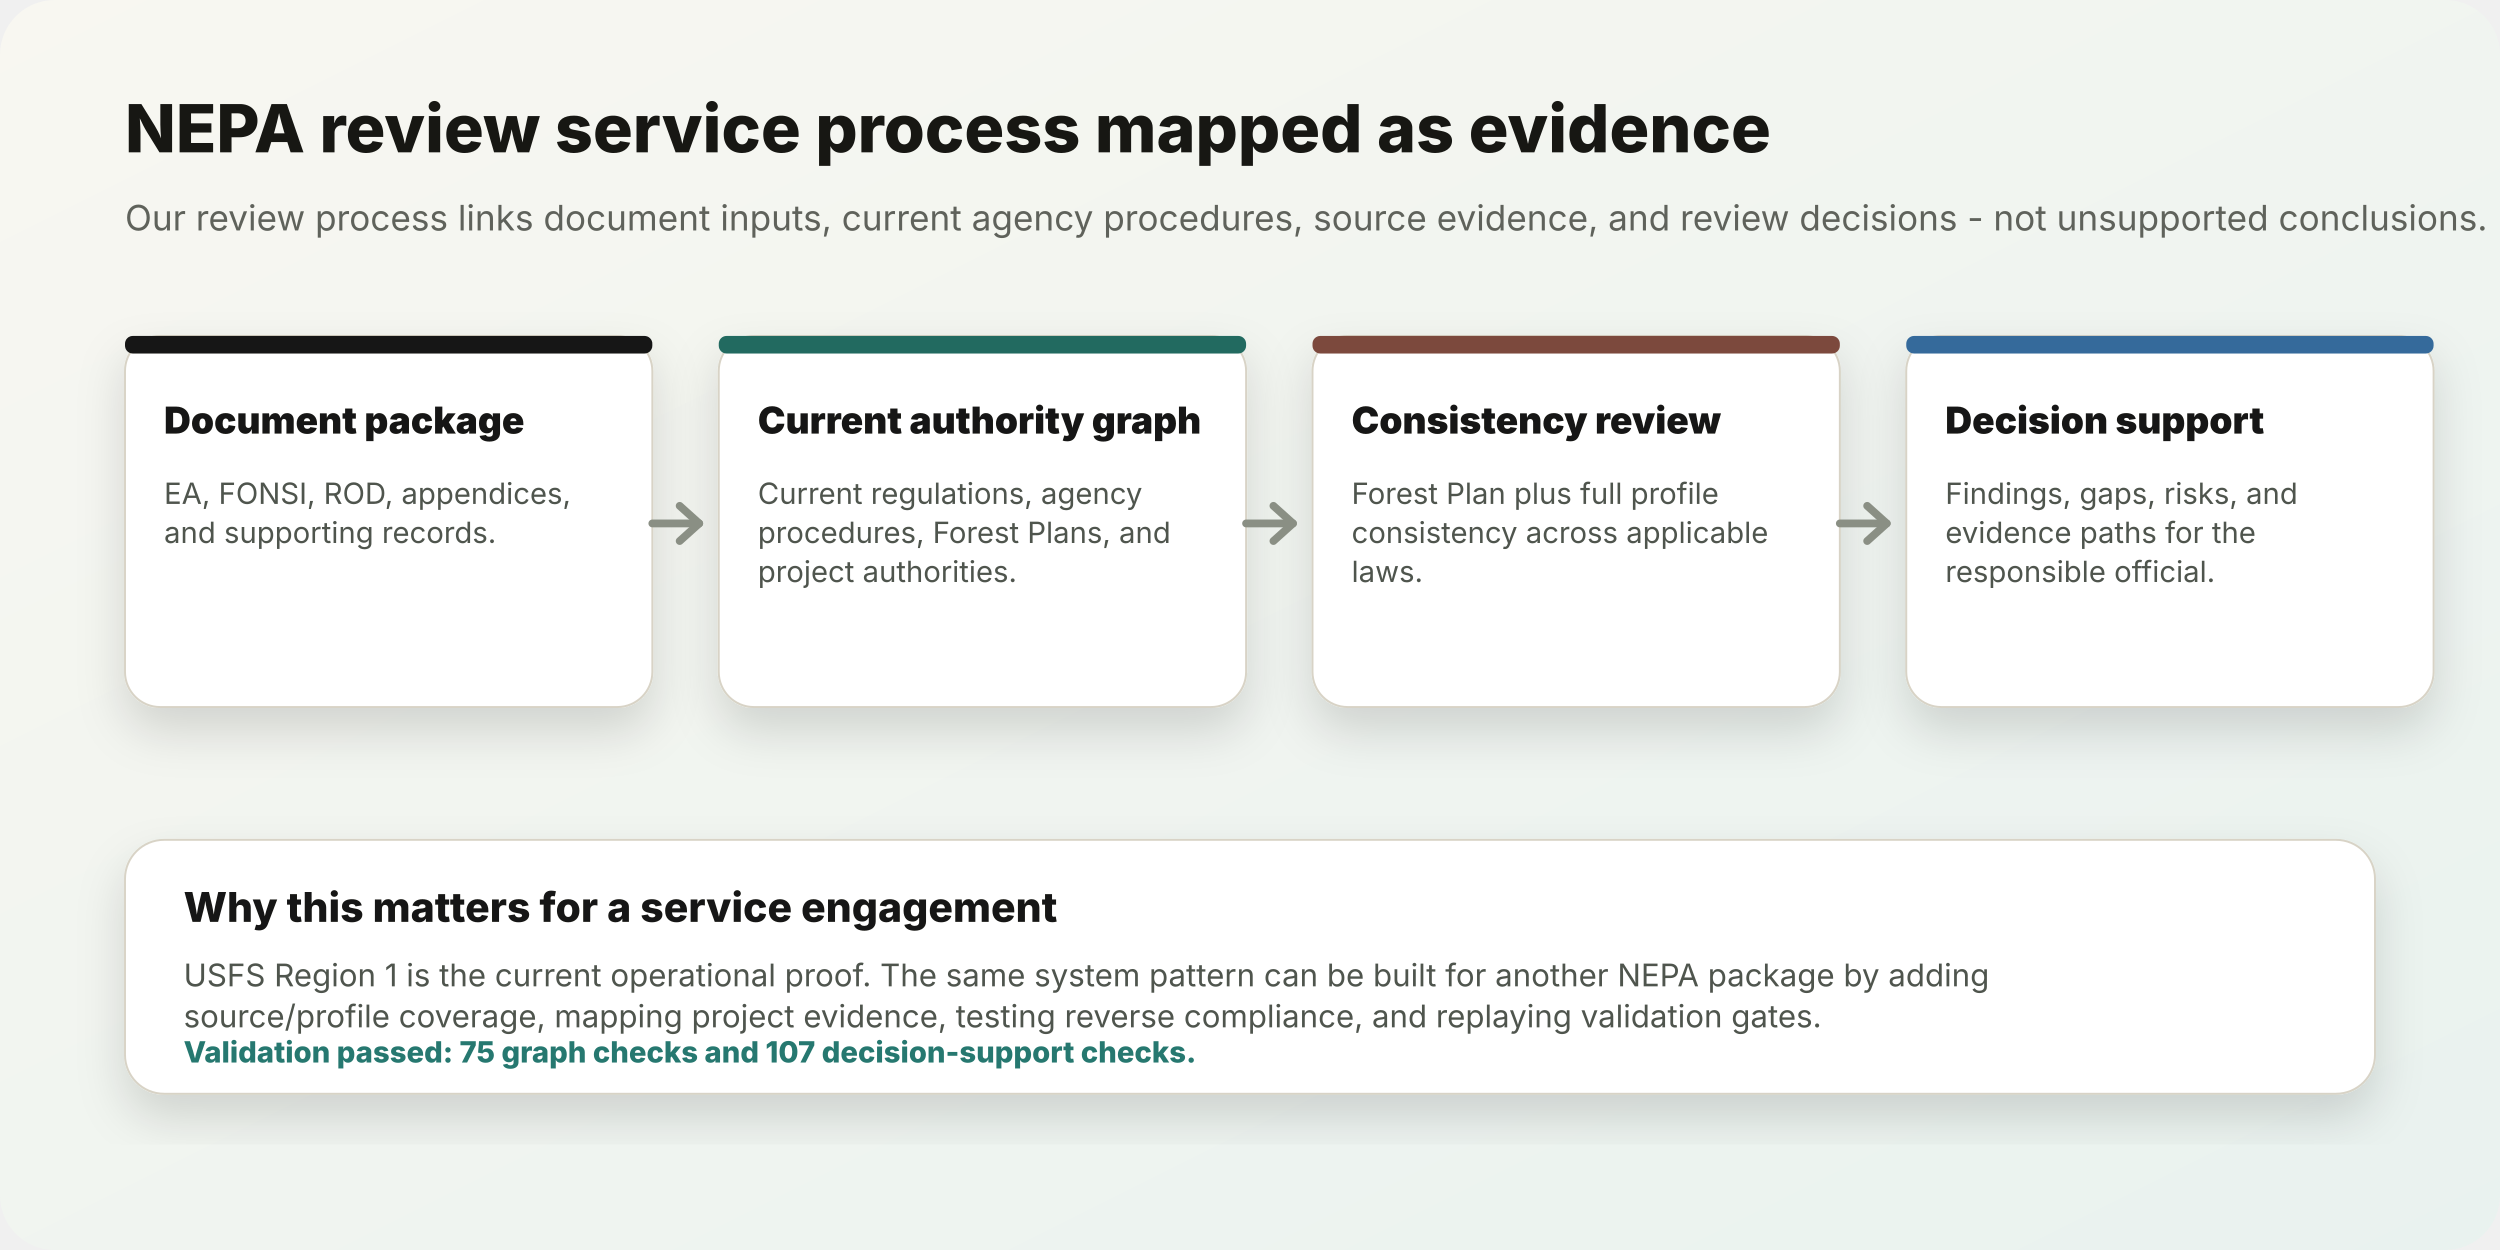
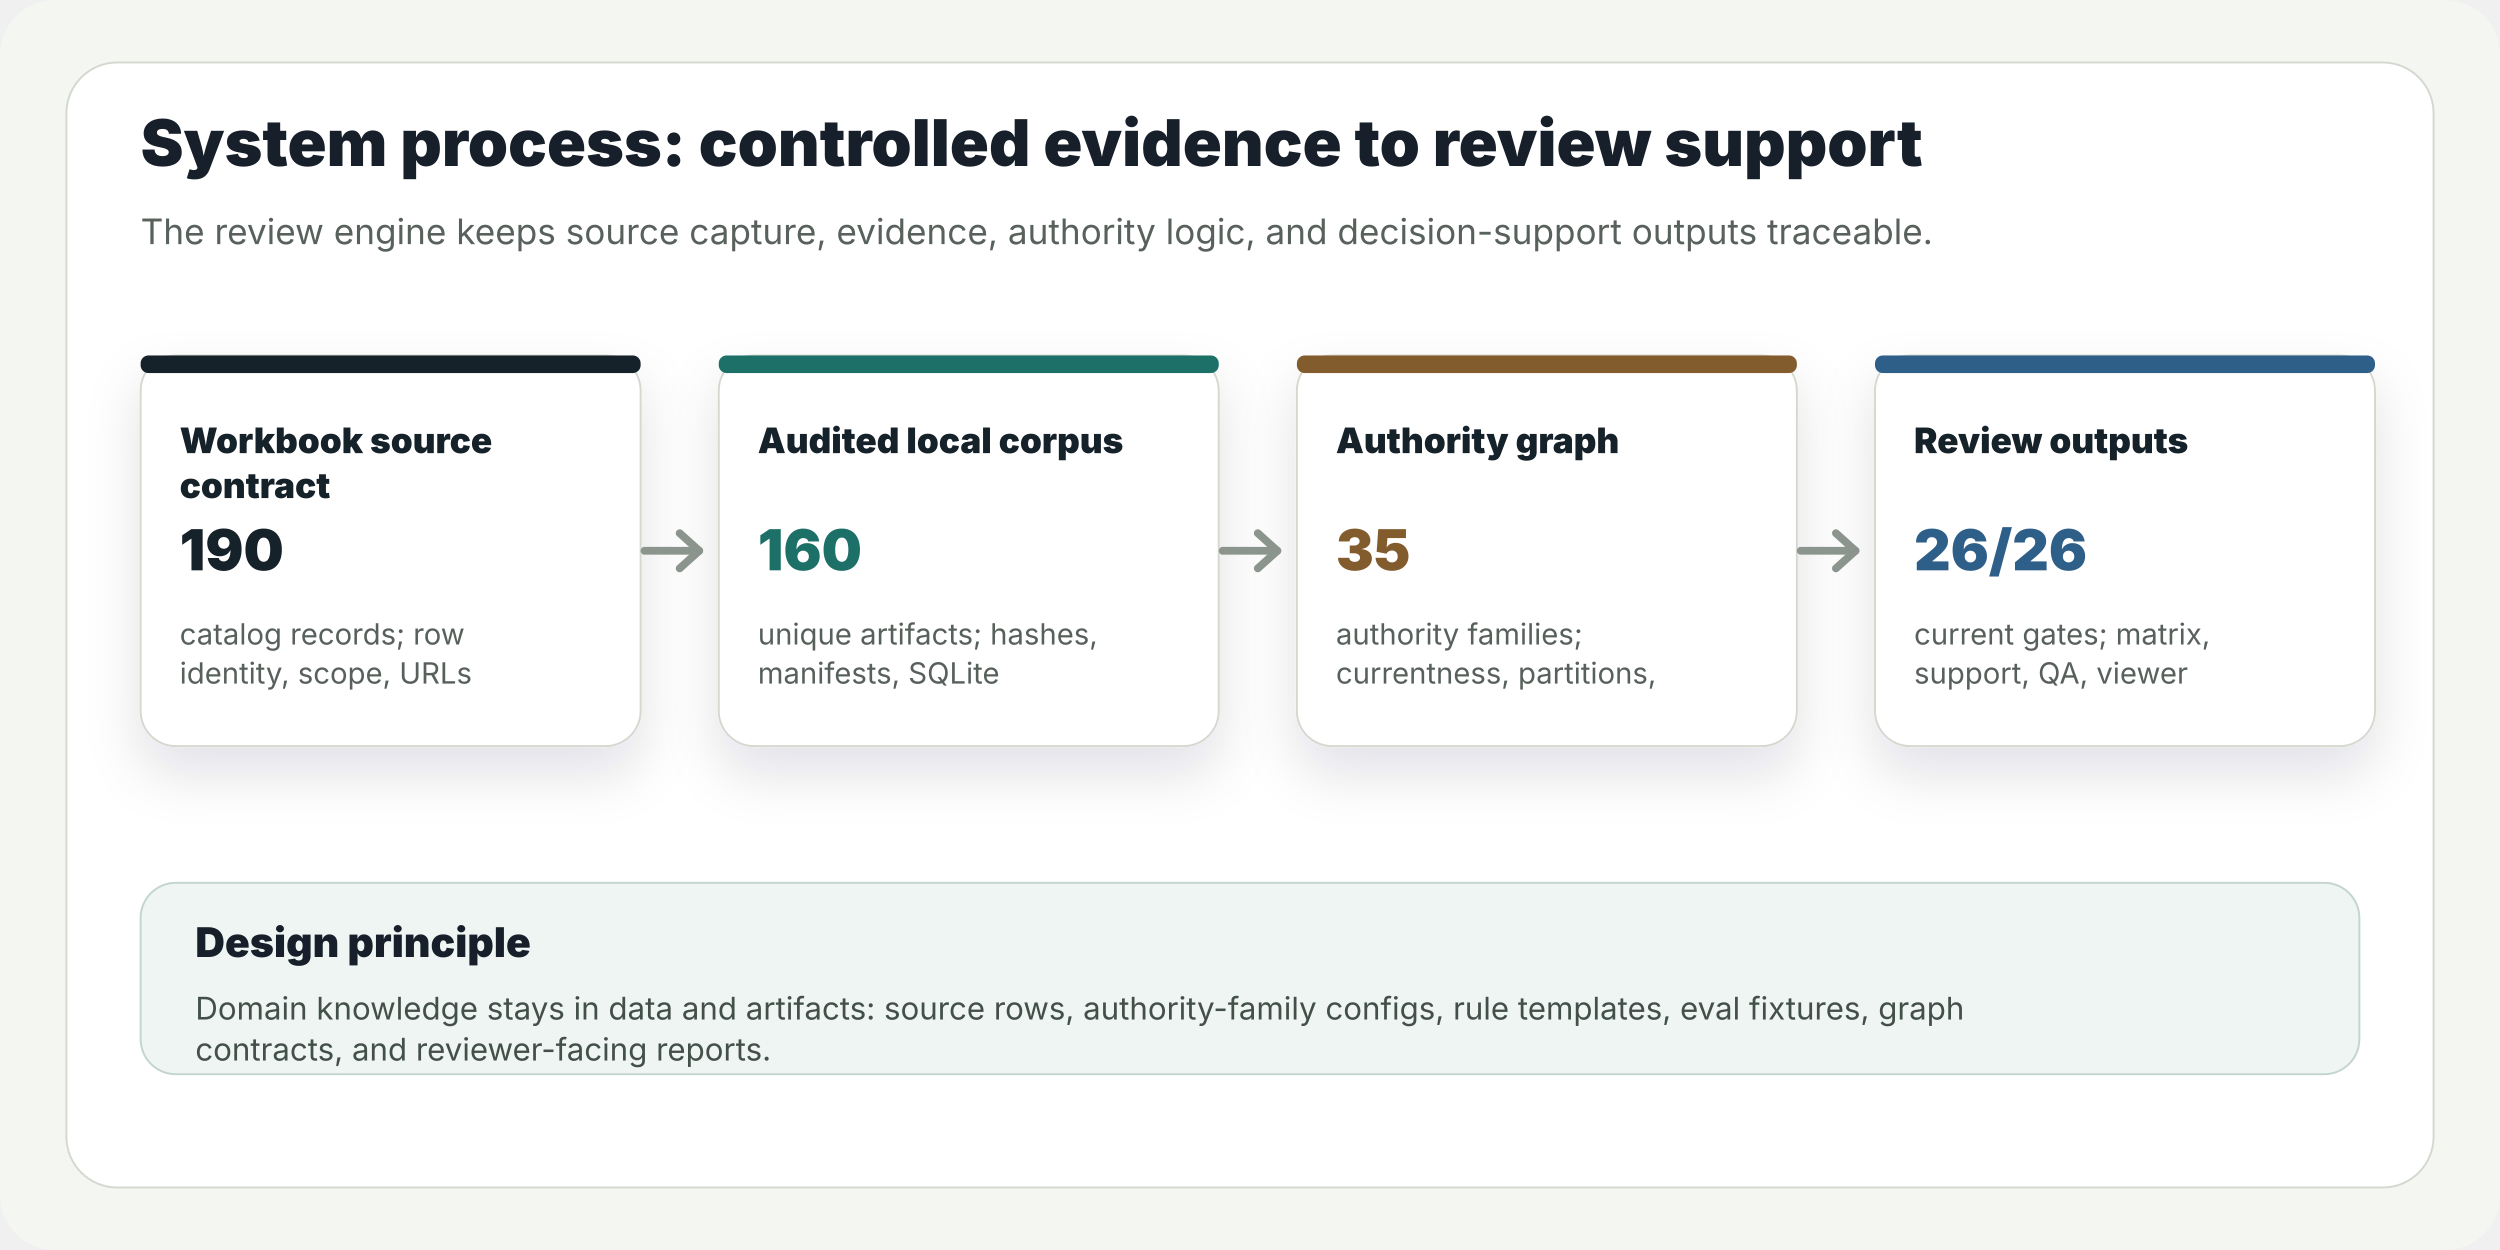
- <svg xmlns="http://www.w3.org/2000/svg" width="1280" height="640" viewBox="0 0 1280 640" role="img" aria-label="NEPA review service process represented by the graph">
+ <svg xmlns="http://www.w3.org/2000/svg" width="1280" height="640" viewBox="0 0 1280 640" role="img" aria-label="System process from controlled source library to decision support">
  <defs>
-     <linearGradient id="bg" x1="0" x2="1" y1="0" y2="1">
-       <stop offset="0" stop-color="#f8f7f1" />
-       <stop offset="1" stop-color="#e9f2ef" />
-     </linearGradient>
    <filter id="shadow" x="-20%" y="-20%" width="140%" height="140%">
-       <feDropShadow dx="0" dy="12" stdDeviation="12" flood-color="#141713" flood-opacity="0.14" />
+       <feDropShadow dx="0" dy="14" stdDeviation="14" flood-color="#17202a" flood-opacity="0.12" />
    </filter>
+     <marker id="arrow" viewBox="0 0 10 10" refX="9" refY="5" markerWidth="9" markerHeight="9" orient="auto-start-reverse">
+       <path d="M 0 0 L 10 5 L 0 10 z" fill="#8b948d" />
+     </marker>
  </defs>
-   <rect width="1280" height="640" rx="28" fill="url(#bg)" />
-   <text x="64" y="78" font-family="Inter, Arial, sans-serif" font-size="34" font-weight="800" fill="#171713">NEPA review service process mapped as evidence</text>
-   <text x="64" y="118" font-family="Inter, Arial, sans-serif" font-size="18" fill="#5f625b">Our review process links document inputs, current agency procedures, source evidence, and review decisions - not unsupported conclusions.</text>
-   <g transform="translate(64 172)" filter="url(#shadow)">
-     <rect width="270" height="190" rx="18" fill="#ffffff" stroke="#d8d3c6" />
-     <rect width="270" height="9" rx="4" fill="#171713" />
-     <text x="20" y="50" text-anchor="start" font-family="Inter, Arial, sans-serif" font-size="19" font-weight="850" fill="#171713">Document package</text>
-     <text x="20" y="86" text-anchor="start" font-family="Inter, Arial, sans-serif" font-size="15" fill="#4f554e">EA, FONSI, ROD, appendices,</text>
-     <text x="20" y="106" text-anchor="start" font-family="Inter, Arial, sans-serif" font-size="15" fill="#4f554e">and supporting records.</text>
+   <rect width="1280" height="640" rx="28" fill="#f4f6f2" />
+   <rect x="34" y="32" width="1212" height="576" rx="26" fill="#ffffff" stroke="#d4d9d0" />
+   <text x="72" y="85" font-family="Inter, Arial, sans-serif" font-size="33" font-weight="880" fill="#17202a">System process: controlled evidence to review support</text>
+   <text x="72" y="125" font-family="Inter, Arial, sans-serif" font-size="18" fill="#58615b">The review engine keeps source capture, evidence, authority logic, and decision-support outputs traceable.</text>
+   <g transform="translate(72 182)" filter="url(#shadow)">
+     <rect width="256" height="200" rx="18" fill="#ffffff" stroke="#d4d9d0" />
+     <rect width="256" height="9" rx="4" fill="#17202a" />
+     <text x="20" y="50" text-anchor="start" font-family="Inter, Arial, sans-serif" font-size="18" font-weight="850" fill="#17202a">Workbook source</text>
+     <text x="20" y="73" text-anchor="start" font-family="Inter, Arial, sans-serif" font-size="18" font-weight="850" fill="#17202a">contract</text>
+     <text x="20" y="110" font-family="Inter, Arial, sans-serif" font-size="29" font-weight="900" fill="#17202a">190</text>
+     <text x="20" y="148" text-anchor="start" font-family="Inter, Arial, sans-serif" font-size="15" fill="#58615b">catalog records; row</text>
+     <text x="20" y="168" text-anchor="start" font-family="Inter, Arial, sans-serif" font-size="15" fill="#58615b">identity, scope, URLs</text>
  </g>
-   <g transform="translate(368 172)" filter="url(#shadow)">
-     <rect width="270" height="190" rx="18" fill="#ffffff" stroke="#d8d3c6" />
-     <rect width="270" height="9" rx="4" fill="#216a60" />
-     <text x="20" y="50" text-anchor="start" font-family="Inter, Arial, sans-serif" font-size="19" font-weight="850" fill="#171713">Current authority graph</text>
-     <text x="20" y="86" text-anchor="start" font-family="Inter, Arial, sans-serif" font-size="15" fill="#4f554e">Current regulations, agency</text>
-     <text x="20" y="106" text-anchor="start" font-family="Inter, Arial, sans-serif" font-size="15" fill="#4f554e">procedures, Forest Plans, and</text>
-     <text x="20" y="126" text-anchor="start" font-family="Inter, Arial, sans-serif" font-size="15" fill="#4f554e">project authorities.</text>
+   <g transform="translate(368 182)" filter="url(#shadow)">
+     <rect width="256" height="200" rx="18" fill="#ffffff" stroke="#d4d9d0" />
+     <rect width="256" height="9" rx="4" fill="#1f6f68" />
+     <text x="20" y="50" text-anchor="start" font-family="Inter, Arial, sans-serif" font-size="18" font-weight="850" fill="#17202a">Audited local corpus</text>
+     <text x="20" y="110" font-family="Inter, Arial, sans-serif" font-size="29" font-weight="900" fill="#1f6f68">160</text>
+     <text x="20" y="148" text-anchor="start" font-family="Inter, Arial, sans-serif" font-size="15" fill="#58615b">unique artifacts; hashes,</text>
+     <text x="20" y="168" text-anchor="start" font-family="Inter, Arial, sans-serif" font-size="15" fill="#58615b">manifests, SQLite</text>
  </g>
-   <g transform="translate(672 172)" filter="url(#shadow)">
-     <rect width="270" height="190" rx="18" fill="#ffffff" stroke="#d8d3c6" />
-     <rect width="270" height="9" rx="4" fill="#7c493c" />
-     <text x="20" y="50" text-anchor="start" font-family="Inter, Arial, sans-serif" font-size="19" font-weight="850" fill="#171713">Consistency review</text>
-     <text x="20" y="86" text-anchor="start" font-family="Inter, Arial, sans-serif" font-size="15" fill="#4f554e">Forest Plan plus full profile</text>
-     <text x="20" y="106" text-anchor="start" font-family="Inter, Arial, sans-serif" font-size="15" fill="#4f554e">consistency across applicable</text>
-     <text x="20" y="126" text-anchor="start" font-family="Inter, Arial, sans-serif" font-size="15" fill="#4f554e">laws.</text>
+   <g transform="translate(664 182)" filter="url(#shadow)">
+     <rect width="256" height="200" rx="18" fill="#ffffff" stroke="#d4d9d0" />
+     <rect width="256" height="9" rx="4" fill="#835b2f" />
+     <text x="20" y="50" text-anchor="start" font-family="Inter, Arial, sans-serif" font-size="18" font-weight="850" fill="#17202a">Authority graph</text>
+     <text x="20" y="110" font-family="Inter, Arial, sans-serif" font-size="29" font-weight="900" fill="#835b2f">35</text>
+     <text x="20" y="148" text-anchor="start" font-family="Inter, Arial, sans-serif" font-size="15" fill="#58615b">authority families;</text>
+     <text x="20" y="168" text-anchor="start" font-family="Inter, Arial, sans-serif" font-size="15" fill="#58615b">currentness, partitions,</text>
  </g>
-   <g transform="translate(976 172)" filter="url(#shadow)">
-     <rect width="270" height="190" rx="18" fill="#ffffff" stroke="#d8d3c6" />
-     <rect width="270" height="9" rx="4" fill="#356a9b" />
-     <text x="20" y="50" text-anchor="start" font-family="Inter, Arial, sans-serif" font-size="19" font-weight="850" fill="#171713">Decision support</text>
-     <text x="20" y="86" text-anchor="start" font-family="Inter, Arial, sans-serif" font-size="15" fill="#4f554e">Findings, gaps, risks, and</text>
-     <text x="20" y="106" text-anchor="start" font-family="Inter, Arial, sans-serif" font-size="15" fill="#4f554e">evidence paths for the</text>
-     <text x="20" y="126" text-anchor="start" font-family="Inter, Arial, sans-serif" font-size="15" fill="#4f554e">responsible official.</text>
+   <g transform="translate(960 182)" filter="url(#shadow)">
+     <rect width="256" height="200" rx="18" fill="#ffffff" stroke="#d4d9d0" />
+     <rect width="256" height="9" rx="4" fill="#2e5e88" />
+     <text x="20" y="50" text-anchor="start" font-family="Inter, Arial, sans-serif" font-size="18" font-weight="850" fill="#17202a">Review outputs</text>
+     <text x="20" y="110" font-family="Inter, Arial, sans-serif" font-size="29" font-weight="900" fill="#2e5e88">26/26</text>
+     <text x="20" y="148" text-anchor="start" font-family="Inter, Arial, sans-serif" font-size="15" fill="#58615b">current gates; matrix,</text>
+     <text x="20" y="168" text-anchor="start" font-family="Inter, Arial, sans-serif" font-size="15" fill="#58615b">support, QA, viewer</text>
  </g>
-   <path d="M 334 268 L 358 268" stroke="#8a8f84" stroke-width="4" stroke-linecap="round" />
-   <path d="M 348 259 L 358 268 L 348 277" fill="none" stroke="#8a8f84" stroke-width="4" stroke-linecap="round" stroke-linejoin="round" />
-   <path d="M 638 268 L 662 268" stroke="#8a8f84" stroke-width="4" stroke-linecap="round" />
-   <path d="M 652 259 L 662 268 L 652 277" fill="none" stroke="#8a8f84" stroke-width="4" stroke-linecap="round" stroke-linejoin="round" />
-   <path d="M 942 268 L 966 268" stroke="#8a8f84" stroke-width="4" stroke-linecap="round" />
-   <path d="M 956 259 L 966 268 L 956 277" fill="none" stroke="#8a8f84" stroke-width="4" stroke-linecap="round" stroke-linejoin="round" />
-   <g transform="translate(64 430)" filter="url(#shadow)">
-     <rect width="1152" height="130" rx="20" fill="#ffffff" stroke="#d8d3c6" />
-     <text x="30" y="42" font-family="Inter, Arial, sans-serif" font-size="21" font-weight="800" fill="#171713">Why this matters for a service engagement</text>
-     <text x="30" y="75" text-anchor="start" font-family="Inter, Arial, sans-serif" font-size="16" fill="#4f554e">USFS Region 1 is the current operational proof. The same system pattern can be built for another NEPA package by adding</text>
-     <text x="30" y="96" text-anchor="start" font-family="Inter, Arial, sans-serif" font-size="16" fill="#4f554e">source/profile coverage, mapping project evidence, testing reverse compliance, and replaying validation gates.</text>
-     <text x="30" y="114" font-family="Inter, Arial, sans-serif" font-size="15" fill="#26786f" font-weight="800">Validation passed: 75 graph checks and 107 decision-support checks.</text>
+   <path d="M 330 282 L 358 282" stroke="#8b948d" stroke-width="4" stroke-linecap="round" />
+   <path d="M 348 273 L 358 282 L 348 291" fill="none" stroke="#8b948d" stroke-width="4" stroke-linecap="round" stroke-linejoin="round" />
+   <path d="M 626 282 L 654 282" stroke="#8b948d" stroke-width="4" stroke-linecap="round" />
+   <path d="M 644 273 L 654 282 L 644 291" fill="none" stroke="#8b948d" stroke-width="4" stroke-linecap="round" stroke-linejoin="round" />
+   <path d="M 922 282 L 950 282" stroke="#8b948d" stroke-width="4" stroke-linecap="round" />
+   <path d="M 940 273 L 950 282 L 940 291" fill="none" stroke="#8b948d" stroke-width="4" stroke-linecap="round" stroke-linejoin="round" />
+   <g transform="translate(72 452)">
+     <rect width="1136" height="98" rx="18" fill="#eef5f2" stroke="#c3d5ce" />
+     <text x="28" y="38" font-family="Inter, Arial, sans-serif" font-size="21" font-weight="850" fill="#17202a">Design principle</text>
+     <text x="28" y="70" text-anchor="start" font-family="Inter, Arial, sans-serif" font-size="16" fill="#435049">Domain knowledge stays in data and artifacts: source rows, authority-family configs, rule templates, eval fixtures, graph</text>
+     <text x="28" y="91" text-anchor="start" font-family="Inter, Arial, sans-serif" font-size="16" fill="#435049">contracts, and reviewer-facing reports.</text>
  </g>
</svg>
